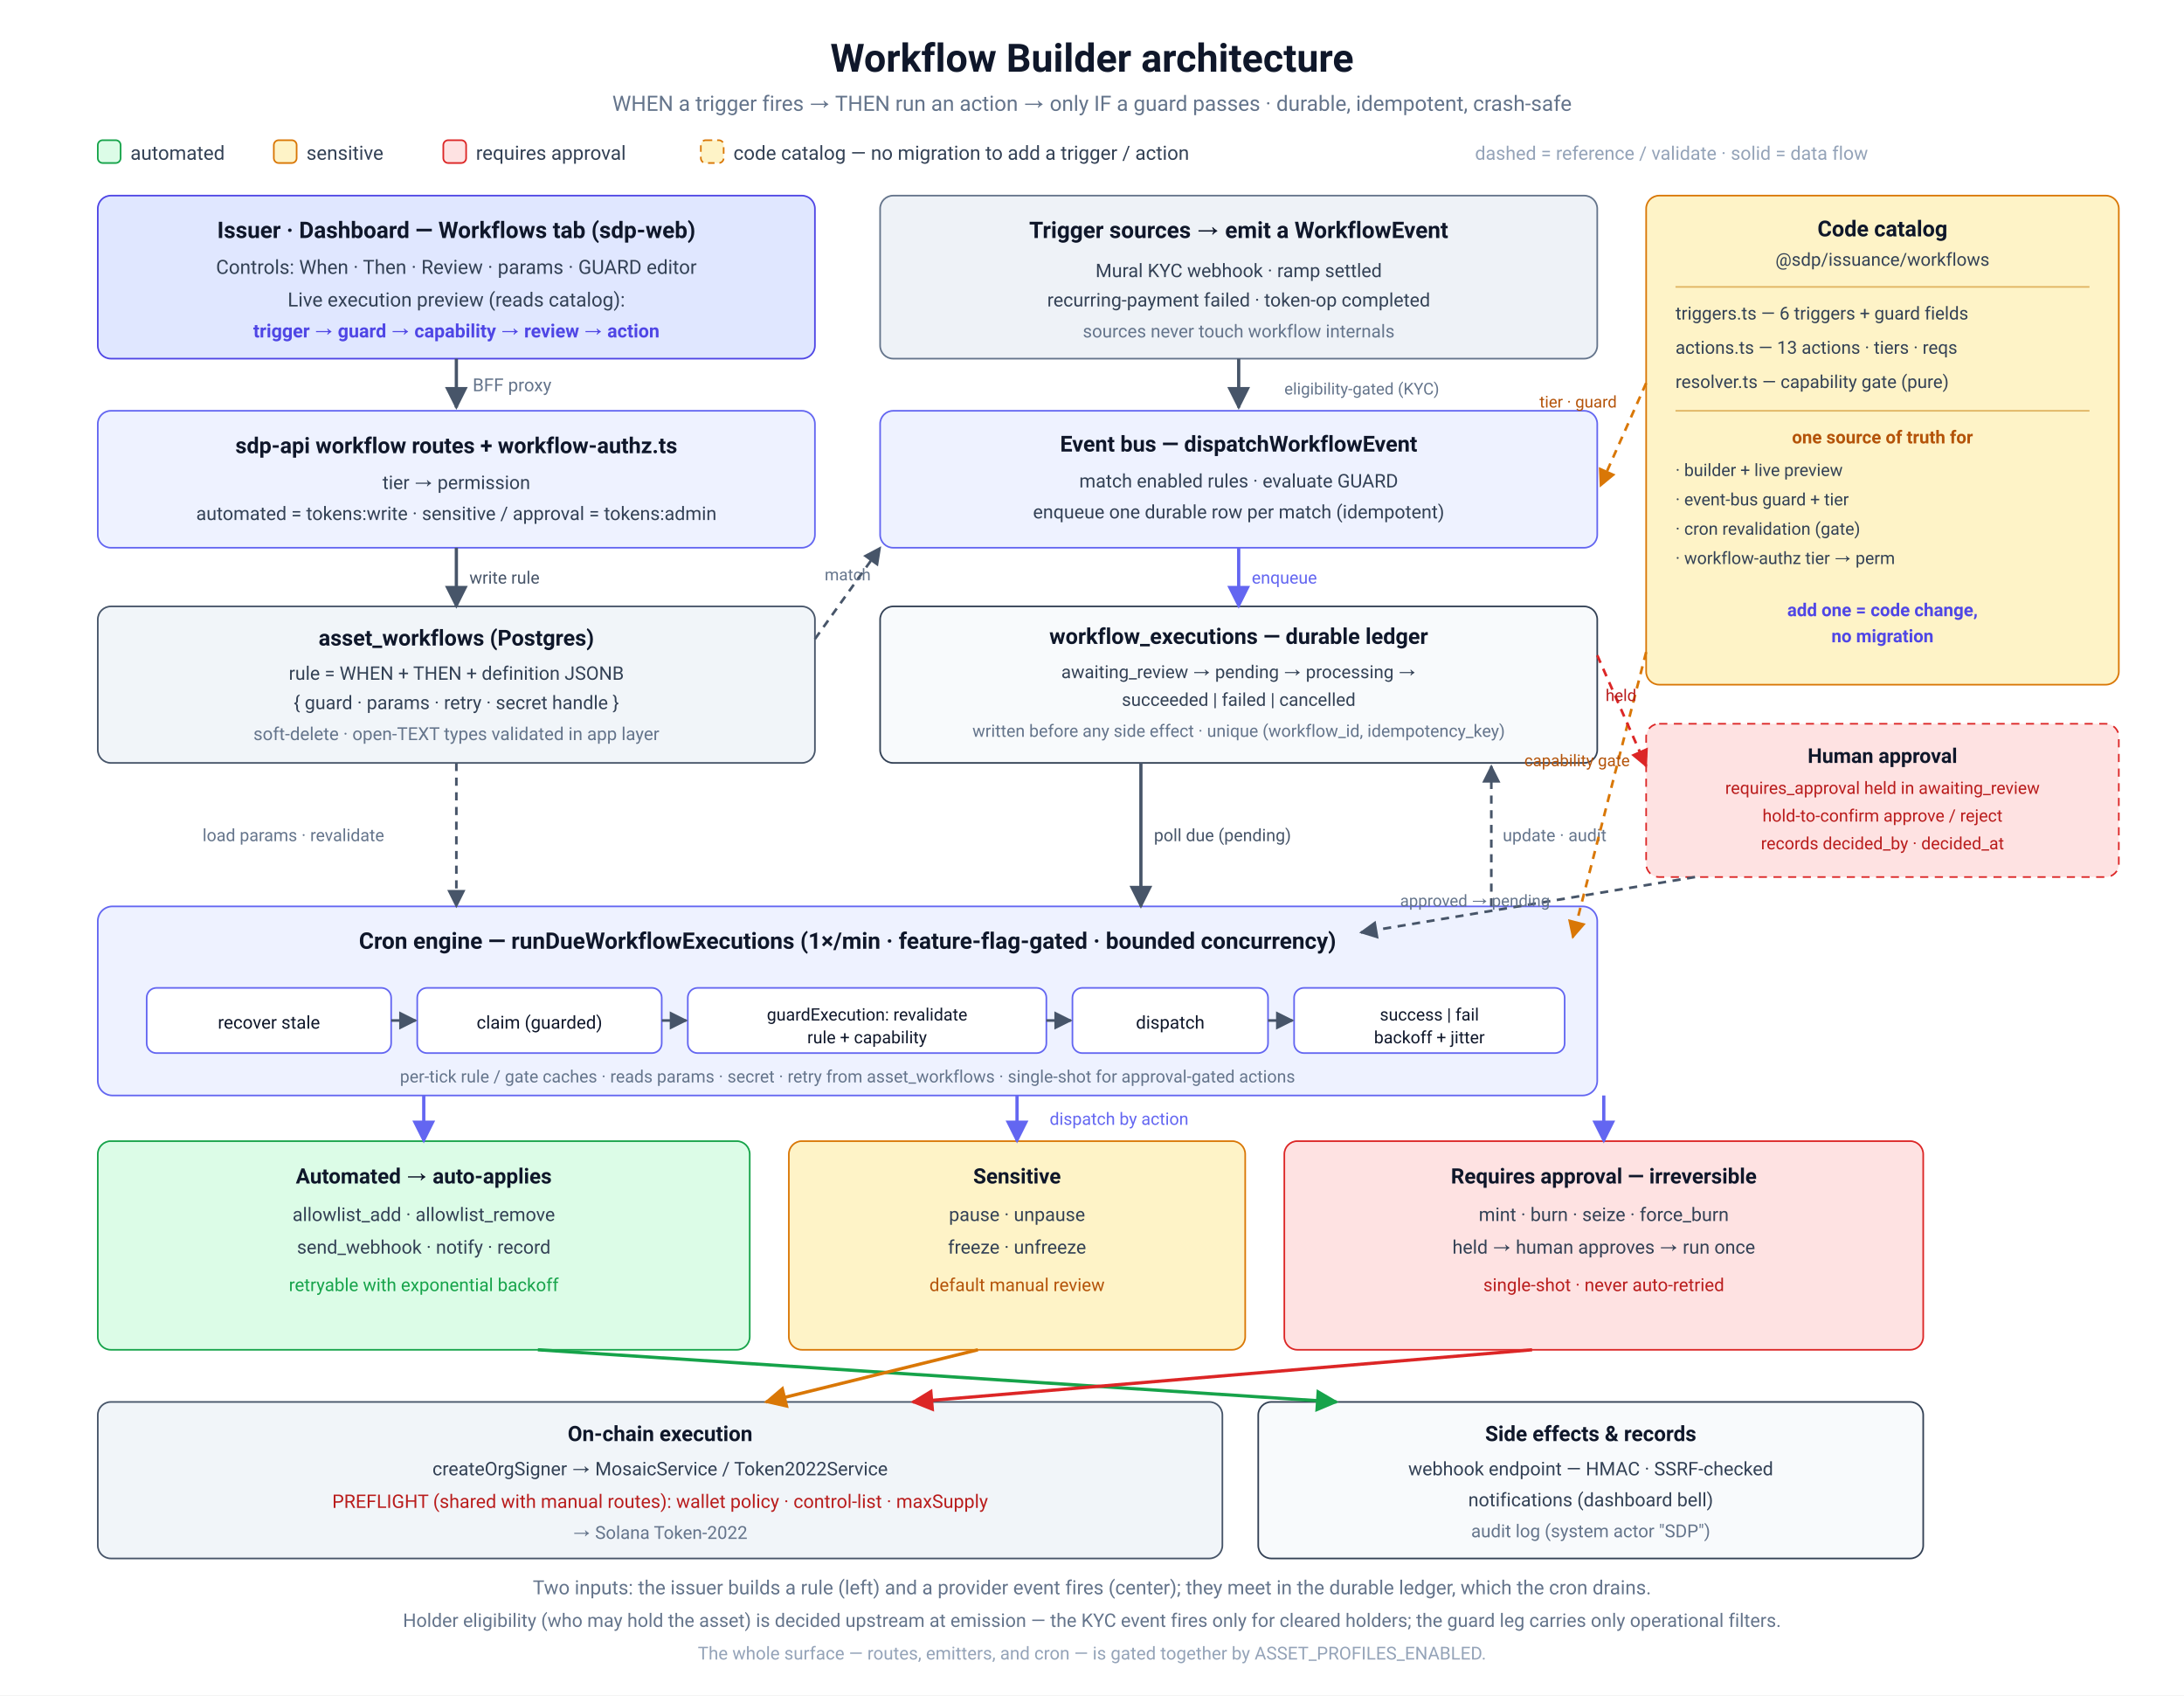
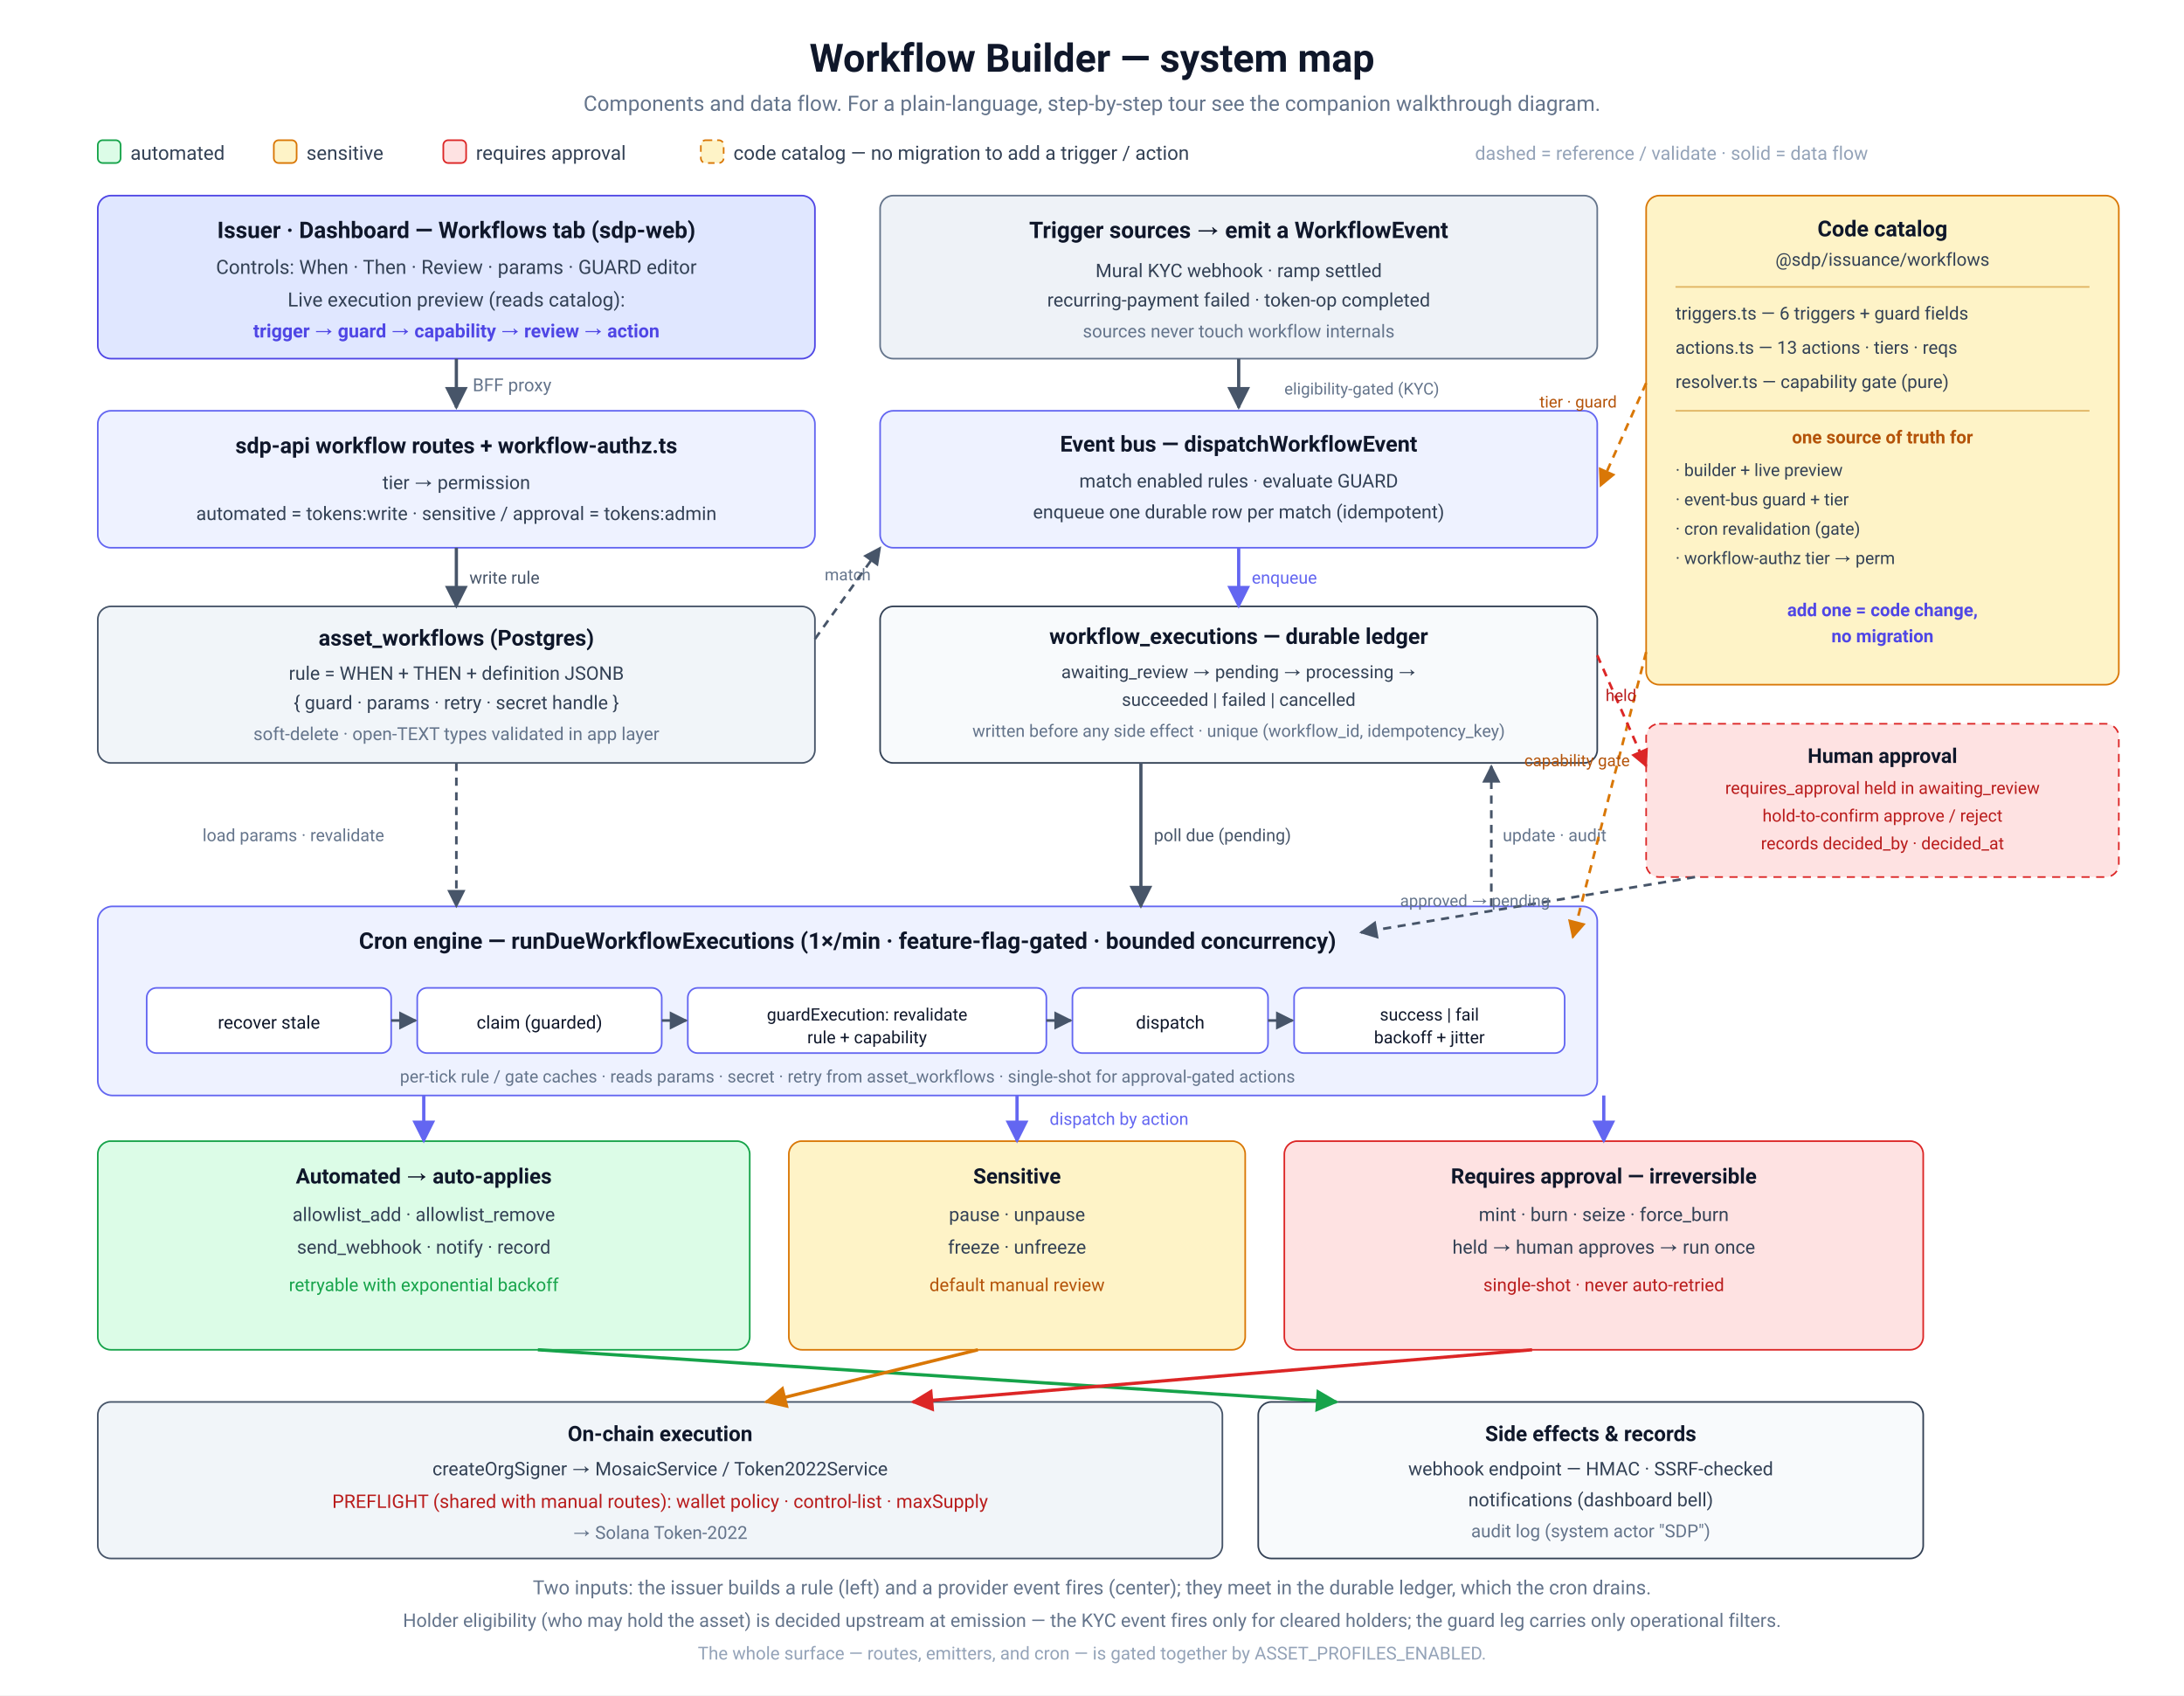
<svg xmlns="http://www.w3.org/2000/svg" width="1340" height="1040" viewBox="0 0 1340 1040" font-family="-apple-system, Segoe UI, Roboto, Helvetica, Arial, sans-serif">
  <defs>
    <marker id="aSlate" viewBox="0 0 10 10" refX="9" refY="5" markerWidth="7" markerHeight="7" orient="auto-start-reverse">
      <path d="M0,0 L10,5 L0,10 z" fill="#475569" />
    </marker>
    <marker id="aGreen" viewBox="0 0 10 10" refX="9" refY="5" markerWidth="7" markerHeight="7" orient="auto-start-reverse">
      <path d="M0,0 L10,5 L0,10 z" fill="#16a34a" />
    </marker>
    <marker id="aAmber" viewBox="0 0 10 10" refX="9" refY="5" markerWidth="7" markerHeight="7" orient="auto-start-reverse">
      <path d="M0,0 L10,5 L0,10 z" fill="#d97706" />
    </marker>
    <marker id="aRed" viewBox="0 0 10 10" refX="9" refY="5" markerWidth="7" markerHeight="7" orient="auto-start-reverse">
      <path d="M0,0 L10,5 L0,10 z" fill="#dc2626" />
    </marker>
    <marker id="aIndigo" viewBox="0 0 10 10" refX="9" refY="5" markerWidth="7" markerHeight="7" orient="auto-start-reverse">
      <path d="M0,0 L10,5 L0,10 z" fill="#6366f1" />
    </marker>
  </defs>
  <rect x="0" y="0" width="1340" height="1040" fill="#ffffff" />
-   <text x="670" y="44" text-anchor="middle" font-size="24" font-weight="700" fill="#0f172a">Workflow Builder architecture</text>
-   <text x="670" y="68" text-anchor="middle" font-size="13" fill="#64748b">WHEN a trigger fires → THEN run an action → only IF a guard passes  ·  durable, idempotent, crash-safe</text>
+   <text x="670" y="44" text-anchor="middle" font-size="24" font-weight="700" fill="#0f172a">Workflow Builder — system map</text>
+   <text x="670" y="68" text-anchor="middle" font-size="13" fill="#64748b">Components and data flow. For a plain-language, step-by-step tour see the companion walkthrough diagram.</text>
  <rect x="60" y="86" width="14" height="14" rx="3" fill="#dcfce7" stroke="#16a34a" />
  <text x="80" y="98" font-size="12" fill="#334155">automated</text>
  <rect x="168" y="86" width="14" height="14" rx="3" fill="#fef3c7" stroke="#d97706" />
  <text x="188" y="98" font-size="12" fill="#334155">sensitive</text>
  <rect x="272" y="86" width="14" height="14" rx="3" fill="#fee2e2" stroke="#dc2626" />
  <text x="292" y="98" font-size="12" fill="#334155">requires approval</text>
  <rect x="430" y="86" width="14" height="14" rx="3" fill="#fef3c7" stroke="#d97706" stroke-dasharray="4 3" />
  <text x="450" y="98" font-size="12" fill="#334155">code catalog — no migration to add a trigger / action</text>
  <text x="905" y="98" font-size="11.5" fill="#94a3b8">dashed = reference / validate · solid = data flow</text>
  <rect x="60" y="120" width="440" height="100" rx="8" fill="#e0e7ff" stroke="#4f46e5" />
  <text x="280" y="146" text-anchor="middle" font-size="14" font-weight="700" fill="#0f172a">Issuer · Dashboard — Workflows tab (sdp-web)</text>
  <text x="280" y="168" text-anchor="middle" font-size="12" fill="#334155">Controls: When · Then · Review · params · GUARD editor</text>
  <text x="280" y="188" text-anchor="middle" font-size="12" fill="#334155">Live execution preview (reads catalog):</text>
  <text x="280" y="207" text-anchor="middle" font-size="11.5" font-weight="600" fill="#4f46e5">trigger → guard → capability → review → action</text>
  <rect x="60" y="252" width="440" height="84" rx="8" fill="#eef2ff" stroke="#6366f1" />
  <text x="280" y="278" text-anchor="middle" font-size="13.5" font-weight="700" fill="#0f172a">sdp-api workflow routes  +  workflow-authz.ts</text>
  <text x="280" y="300" text-anchor="middle" font-size="11.5" fill="#334155">tier → permission</text>
  <text x="280" y="319" text-anchor="middle" font-size="11.5" fill="#334155">automated = tokens:write · sensitive / approval = tokens:admin</text>
  <line x1="280" y1="220" x2="280" y2="250" stroke="#475569" stroke-width="2" marker-end="url(#aSlate)" />
  <text x="290" y="240" font-size="11" fill="#64748b">BFF proxy</text>
  <rect x="540" y="120" width="440" height="100" rx="8" fill="#eef2f7" stroke="#64748b" />
  <text x="760" y="146" text-anchor="middle" font-size="14" font-weight="700" fill="#0f172a">Trigger sources → emit a WorkflowEvent</text>
  <text x="760" y="170" text-anchor="middle" font-size="11.5" fill="#334155">Mural KYC webhook · ramp settled</text>
  <text x="760" y="188" text-anchor="middle" font-size="11.5" fill="#334155">recurring-payment failed · token-op completed</text>
  <text x="760" y="207" text-anchor="middle" font-size="11" fill="#64748b">sources never touch workflow internals</text>
  <rect x="540" y="252" width="440" height="84" rx="8" fill="#eef2ff" stroke="#6366f1" />
  <text x="760" y="277" text-anchor="middle" font-size="13.5" font-weight="700" fill="#0f172a">Event bus — dispatchWorkflowEvent</text>
  <text x="760" y="299" text-anchor="middle" font-size="11.5" fill="#334155">match enabled rules · evaluate GUARD</text>
  <text x="760" y="318" text-anchor="middle" font-size="11.5" fill="#334155">enqueue one durable row per match (idempotent)</text>
  <line x1="760" y1="220" x2="760" y2="250" stroke="#475569" stroke-width="2" marker-end="url(#aSlate)" />
  <text x="788" y="242" font-size="10" fill="#64748b">eligibility-gated (KYC)</text>
  <rect x="60" y="372" width="440" height="96" rx="8" fill="#f1f5f9" stroke="#475569" />
  <text x="280" y="396" text-anchor="middle" font-size="13.5" font-weight="700" fill="#0f172a">asset_workflows  (Postgres)</text>
  <text x="280" y="417" text-anchor="middle" font-size="11.5" fill="#334155">rule = WHEN + THEN + definition JSONB</text>
  <text x="280" y="435" text-anchor="middle" font-size="11.5" fill="#334155">{ guard · params · retry · secret handle }</text>
  <text x="280" y="454" text-anchor="middle" font-size="11" fill="#64748b">soft-delete · open-TEXT types validated in app layer</text>
  <rect x="540" y="372" width="440" height="96" rx="8" fill="#f8fafc" stroke="#334155" />
  <text x="760" y="395" text-anchor="middle" font-size="13.5" font-weight="700" fill="#0f172a">workflow_executions — durable ledger</text>
  <text x="760" y="416" text-anchor="middle" font-size="11" fill="#334155">awaiting_review → pending → processing →</text>
  <text x="760" y="433" text-anchor="middle" font-size="11" fill="#334155">succeeded | failed | cancelled</text>
  <text x="760" y="452" text-anchor="middle" font-size="10.5" fill="#64748b">written before any side effect · unique (workflow_id, idempotency_key)</text>
  <line x1="280" y1="336" x2="280" y2="372" stroke="#475569" stroke-width="2" marker-end="url(#aSlate)" />
  <text x="288" y="358" font-size="10.5" fill="#475569">write rule</text>
  <line x1="760" y1="336" x2="760" y2="372" stroke="#6366f1" stroke-width="2" marker-end="url(#aIndigo)" />
  <text x="768" y="358" font-size="10.5" fill="#6366f1">enqueue</text>
  <line x1="500" y1="392" x2="540" y2="336" stroke="#475569" stroke-width="1.6" stroke-dasharray="5 4" marker-end="url(#aSlate)" />
  <text x="506" y="356" font-size="10" fill="#64748b">match</text>
  <rect x="60" y="556" width="920" height="116" rx="9" fill="#eef2ff" stroke="#6366f1" />
  <text x="520" y="582" text-anchor="middle" font-size="14" font-weight="700" fill="#0f172a">Cron engine — runDueWorkflowExecutions   (1×/min · feature-flag-gated · bounded concurrency)</text>
  <rect x="90" y="606" width="150" height="40" rx="6" fill="#ffffff" stroke="#6366f1" />
  <text x="165" y="631" text-anchor="middle" font-size="11" fill="#0f172a">recover stale</text>
  <rect x="256" y="606" width="150" height="40" rx="6" fill="#ffffff" stroke="#6366f1" />
  <text x="331" y="631" text-anchor="middle" font-size="11" fill="#0f172a">claim (guarded)</text>
  <rect x="422" y="606" width="220" height="40" rx="6" fill="#ffffff" stroke="#6366f1" />
  <text x="532" y="626" text-anchor="middle" font-size="10.5" fill="#0f172a">guardExecution: revalidate</text>
  <text x="532" y="640" text-anchor="middle" font-size="10.5" fill="#0f172a">rule + capability</text>
  <rect x="658" y="606" width="120" height="40" rx="6" fill="#ffffff" stroke="#6366f1" />
  <text x="718" y="631" text-anchor="middle" font-size="11" fill="#0f172a">dispatch</text>
  <rect x="794" y="606" width="166" height="40" rx="6" fill="#ffffff" stroke="#6366f1" />
  <text x="877" y="626" text-anchor="middle" font-size="10.5" fill="#0f172a">success | fail</text>
  <text x="877" y="640" text-anchor="middle" font-size="10.5" fill="#0f172a">backoff + jitter</text>
  <line x1="240" y1="626" x2="255" y2="626" stroke="#475569" stroke-width="1.6" marker-end="url(#aSlate)" />
  <line x1="406" y1="626" x2="421" y2="626" stroke="#475569" stroke-width="1.6" marker-end="url(#aSlate)" />
  <line x1="642" y1="626" x2="657" y2="626" stroke="#475569" stroke-width="1.6" marker-end="url(#aSlate)" />
  <line x1="778" y1="626" x2="793" y2="626" stroke="#475569" stroke-width="1.6" marker-end="url(#aSlate)" />
  <text x="520" y="664" text-anchor="middle" font-size="10.5" fill="#64748b">per-tick rule / gate caches · reads params · secret · retry from asset_workflows · single-shot for approval-gated actions</text>
  <line x1="700" y1="468" x2="700" y2="556" stroke="#475569" stroke-width="2" marker-end="url(#aSlate)" />
  <text x="708" y="516" font-size="10.5" fill="#475569">poll due (pending)</text>
  <line x1="280" y1="468" x2="280" y2="556" stroke="#475569" stroke-width="1.6" stroke-dasharray="5 4" marker-end="url(#aSlate)" />
  <text x="180" y="516" text-anchor="middle" font-size="10.5" fill="#64748b">load params · revalidate</text>
  <line x1="915" y1="556" x2="915" y2="470" stroke="#475569" stroke-width="1.6" stroke-dasharray="5 4" marker-end="url(#aSlate)" />
  <text x="922" y="516" font-size="10.5" fill="#64748b">update · audit</text>
  <rect x="1010" y="120" width="290" height="300" rx="8" fill="#fef3c7" stroke="#d97706" />
  <text x="1155" y="145" text-anchor="middle" font-size="13.5" font-weight="700" fill="#0f172a">Code catalog</text>
  <text x="1155" y="163" text-anchor="middle" font-size="11" fill="#334155">@sdp/issuance/workflows</text>
  <line x1="1028" y1="176" x2="1282" y2="176" stroke="#e0b463" stroke-width="1" />
  <text x="1028" y="196" font-size="11" fill="#334155">triggers.ts — 6 triggers + guard fields</text>
  <text x="1028" y="217" font-size="11" fill="#334155">actions.ts — 13 actions · tiers · reqs</text>
  <text x="1028" y="238" font-size="11" fill="#334155">resolver.ts — capability gate (pure)</text>
  <line x1="1028" y1="252" x2="1282" y2="252" stroke="#e0b463" stroke-width="1" />
  <text x="1155" y="272" text-anchor="middle" font-size="11" font-weight="700" fill="#b45309">one source of truth for</text>
  <text x="1028" y="292" font-size="10.5" fill="#334155">· builder + live preview</text>
  <text x="1028" y="310" font-size="10.5" fill="#334155">· event-bus guard + tier</text>
  <text x="1028" y="328" font-size="10.5" fill="#334155">· cron revalidation (gate)</text>
  <text x="1028" y="346" font-size="10.5" fill="#334155">· workflow-authz tier → perm</text>
  <text x="1155" y="378" text-anchor="middle" font-size="11" font-weight="700" fill="#4f46e5">add one = code change,</text>
  <text x="1155" y="394" text-anchor="middle" font-size="11" font-weight="700" fill="#4f46e5">no migration</text>
  <rect x="1010" y="444" width="290" height="94" rx="8" fill="#fee2e2" stroke="#dc2626" stroke-dasharray="5 4" />
  <text x="1155" y="468" text-anchor="middle" font-size="12.5" font-weight="700" fill="#0f172a">Human approval</text>
  <text x="1155" y="487" text-anchor="middle" font-size="10.5" fill="#b91c1c">requires_approval held in awaiting_review</text>
  <text x="1155" y="504" text-anchor="middle" font-size="10.5" fill="#b91c1c">hold-to-confirm approve / reject</text>
  <text x="1155" y="521" text-anchor="middle" font-size="10.5" fill="#b91c1c">records decided_by · decided_at</text>
  <line x1="1010" y1="235" x2="982" y2="298" stroke="#d97706" stroke-width="1.6" stroke-dasharray="5 4" marker-end="url(#aAmber)" />
  <text x="992" y="250" text-anchor="end" font-size="10" fill="#b45309">tier · guard</text>
  <line x1="1010" y1="400" x2="965" y2="575" stroke="#d97706" stroke-width="1.6" stroke-dasharray="5 4" marker-end="url(#aAmber)" />
  <text x="1000" y="470" text-anchor="end" font-size="10" fill="#b45309">capability gate</text>
  <line x1="980" y1="402" x2="1010" y2="470" stroke="#dc2626" stroke-width="1.6" stroke-dasharray="5 4" marker-end="url(#aRed)" />
  <text x="1004" y="430" text-anchor="end" font-size="10" fill="#b91c1c">held</text>
  <line x1="1040" y1="538" x2="835" y2="572" stroke="#475569" stroke-width="1.6" stroke-dasharray="5 4" marker-end="url(#aSlate)" />
  <text x="905" y="556" text-anchor="middle" font-size="10" fill="#64748b">approved → pending</text>
  <rect x="60" y="700" width="400" height="128" rx="8" fill="#dcfce7" stroke="#16a34a" />
  <text x="260" y="726" text-anchor="middle" font-size="13" font-weight="700" fill="#0f172a">Automated  →  auto-applies</text>
  <text x="260" y="749" text-anchor="middle" font-size="11.5" fill="#334155">allowlist_add · allowlist_remove</text>
  <text x="260" y="769" text-anchor="middle" font-size="11.5" fill="#334155">send_webhook · notify · record</text>
  <text x="260" y="792" text-anchor="middle" font-size="11" fill="#16a34a">retryable with exponential backoff</text>
  <rect x="484" y="700" width="280" height="128" rx="8" fill="#fef3c7" stroke="#d97706" />
  <text x="624" y="726" text-anchor="middle" font-size="13" font-weight="700" fill="#0f172a">Sensitive</text>
  <text x="624" y="749" text-anchor="middle" font-size="11.5" fill="#334155">pause · unpause</text>
  <text x="624" y="769" text-anchor="middle" font-size="11.5" fill="#334155">freeze · unfreeze</text>
  <text x="624" y="792" text-anchor="middle" font-size="11" fill="#b45309">default manual review</text>
  <rect x="788" y="700" width="392" height="128" rx="8" fill="#fee2e2" stroke="#dc2626" />
  <text x="984" y="726" text-anchor="middle" font-size="13" font-weight="700" fill="#0f172a">Requires approval — irreversible</text>
  <text x="984" y="749" text-anchor="middle" font-size="11.5" fill="#334155">mint · burn · seize · force_burn</text>
  <text x="984" y="769" text-anchor="middle" font-size="11.5" fill="#334155">held → human approves → run once</text>
  <text x="984" y="792" text-anchor="middle" font-size="11" fill="#b91c1c">single-shot · never auto-retried</text>
  <line x1="260" y1="672" x2="260" y2="700" stroke="#6366f1" stroke-width="2" marker-end="url(#aIndigo)" />
  <line x1="624" y1="672" x2="624" y2="700" stroke="#6366f1" stroke-width="2" marker-end="url(#aIndigo)" />
  <line x1="984" y1="672" x2="984" y2="700" stroke="#6366f1" stroke-width="2" marker-end="url(#aIndigo)" />
  <text x="644" y="690" font-size="10.5" fill="#6366f1">dispatch by action</text>
  <rect x="60" y="860" width="690" height="96" rx="8" fill="#f1f5f9" stroke="#475569" />
  <text x="405" y="884" text-anchor="middle" font-size="13" font-weight="700" fill="#0f172a">On-chain execution</text>
  <text x="405" y="905" text-anchor="middle" font-size="11.5" fill="#334155">createOrgSigner → MosaicService / Token2022Service</text>
  <text x="405" y="925" text-anchor="middle" font-size="11.5" fill="#b91c1c">PREFLIGHT (shared with manual routes): wallet policy · control-list · maxSupply</text>
  <text x="405" y="944" text-anchor="middle" font-size="11" fill="#64748b">→ Solana Token-2022</text>
  <rect x="772" y="860" width="408" height="96" rx="8" fill="#f8fafc" stroke="#334155" />
  <text x="976" y="884" text-anchor="middle" font-size="13" font-weight="700" fill="#0f172a">Side effects &amp; records</text>
  <text x="976" y="905" text-anchor="middle" font-size="11.5" fill="#334155">webhook endpoint — HMAC · SSRF-checked</text>
  <text x="976" y="924" text-anchor="middle" font-size="11.5" fill="#334155">notifications (dashboard bell)</text>
  <text x="976" y="943" text-anchor="middle" font-size="11" fill="#64748b">audit log (system actor "SDP")</text>
  <line x1="330" y1="828" x2="820" y2="860" stroke="#16a34a" stroke-width="2" marker-end="url(#aGreen)" />
  <line x1="600" y1="828" x2="470" y2="860" stroke="#d97706" stroke-width="2" marker-end="url(#aAmber)" />
  <line x1="940" y1="828" x2="560" y2="860" stroke="#dc2626" stroke-width="2" marker-end="url(#aRed)" />
  <text x="670" y="978" text-anchor="middle" font-size="12" fill="#64748b">Two inputs: the issuer builds a rule (left) and a provider event fires (center); they meet in the durable ledger, which the cron drains.</text>
  <text x="670" y="998" text-anchor="middle" font-size="11.5" fill="#64748b">Holder eligibility (who may hold the asset) is decided upstream at emission — the KYC event fires only for cleared holders; the guard leg carries only operational filters.</text>
  <text x="670" y="1018" text-anchor="middle" font-size="11" fill="#94a3b8">The whole surface — routes, emitters, and cron — is gated together by ASSET_PROFILES_ENABLED.</text>
</svg>
